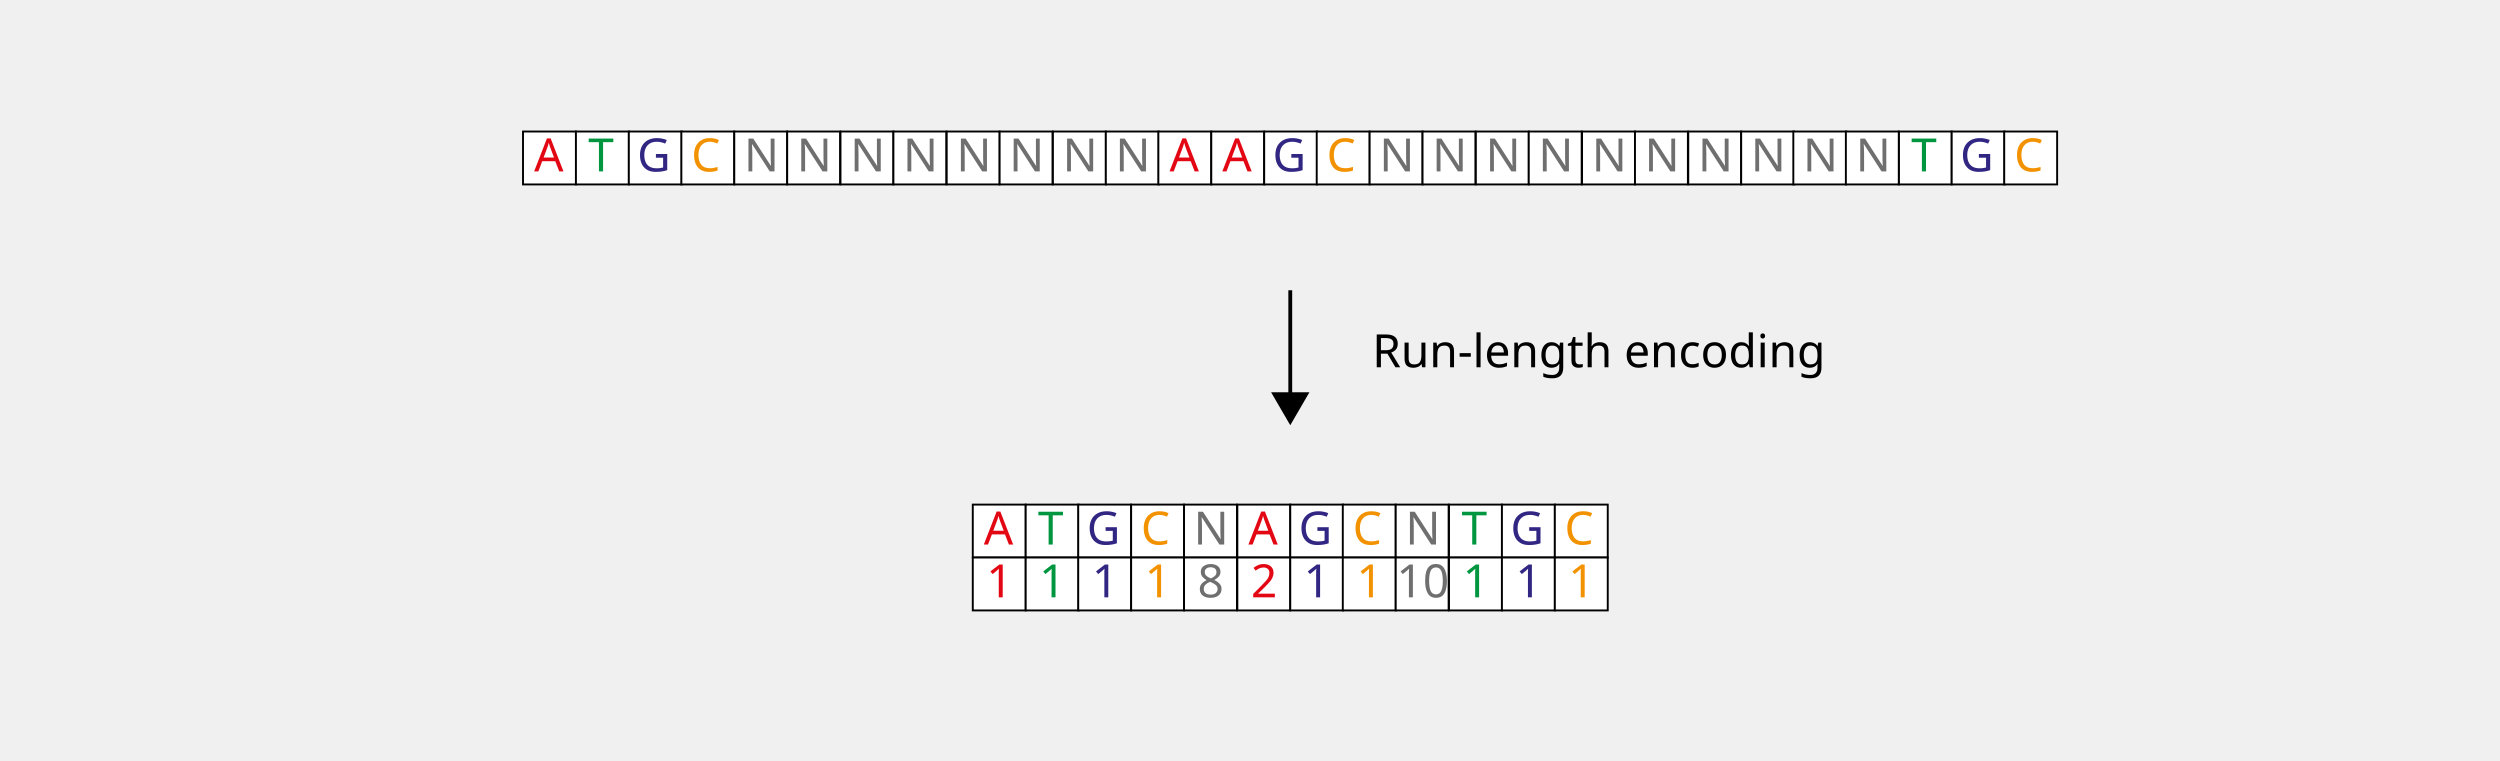
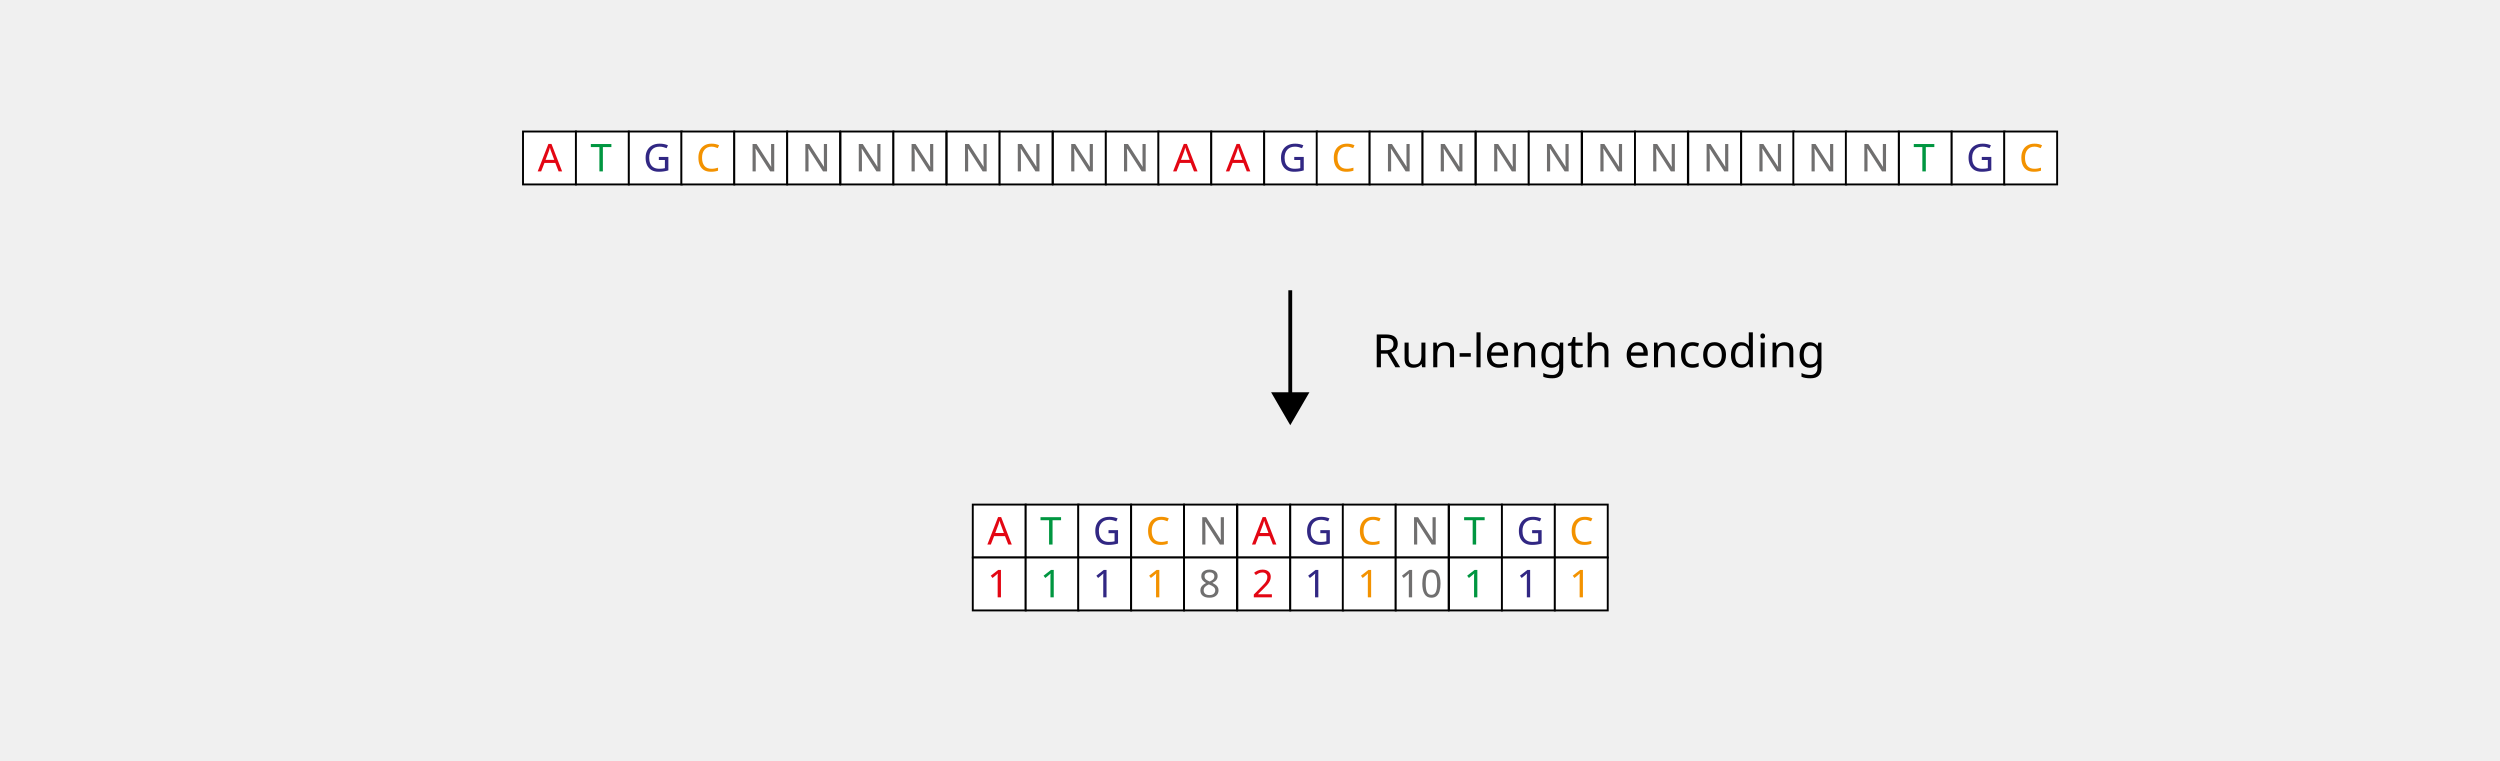
<svg xmlns="http://www.w3.org/2000/svg" version="1.1" id="Layer_1" x="0px" y="0px" viewBox="0 0 652 198.4" style="enable-background:new 0 0 652 198.4;" xml:space="preserve">
  <style type="text/css">
	.st0{font-family:'ArialMT';}
	.st1{font-size:12px;}
	.st2{fill:none;stroke:#000000;stroke-miterlimit:10;}
	.st3{fill:#FFFFFF;stroke:#000000;stroke-width:0.5;stroke-miterlimit:10;}
	.st4{fill:#E30613;}
- 	.st5{fill:#009640;}
- 	.st6{fill:#312783;}
- 	.st7{fill:#F39200;}
- 	.st8{fill:#706F6F;}
+ 	.st5{font-family:'FiraCode-Regular';}
+ 	.st6{font-size:10px;}
+ 	.st7{fill:#009640;}
+ 	.st8{fill:#312783;}
+ 	.st9{fill:#F39200;}
+ 	.st10{fill:#706F6F;}
</style>
  <text transform="matrix(1 0 0 1 357.894 95.7888)" class="st0 st1">Run-length encoding</text>
  <g>
    <g>
      <line class="st2" x1="336.5" y1="75.7" x2="336.5" y2="103.7" />
      <g>
        <polygon points="331.5,102.3 336.5,110.9 341.5,102.3    " />
      </g>
    </g>
  </g>
  <g>
    <rect x="136.4" y="34.3" class="st3" width="13.8" height="13.8" />
-     <text transform="matrix(1 0 0 1 139.302 44.702)" class="st4 st0 st1">A</text>
+     <text transform="matrix(1 0 0 1 140.2273 44.702)" class="st4 st5 st6">A</text>
    <rect x="150.2" y="34.3" class="st3" width="13.8" height="13.8" />
-     <text transform="matrix(1 0 0 1 153.4071 44.702)" class="st5 st0 st1">T</text>
+     <text transform="matrix(1 0 0 1 153.9954 44.702)" class="st7 st5 st6">T</text>
    <rect x="164" y="34.3" class="st3" width="13.8" height="13.8" />
-     <text transform="matrix(1 0 0 1 166.1732 44.702)" class="st6 st0 st1">G</text>
+     <text transform="matrix(1 0 0 1 167.7636 44.702)" class="st8 st5 st6">G</text>
    <rect x="177.7" y="34.3" class="st3" width="13.8" height="13.8" />
-     <text transform="matrix(1 0 0 1 180.2753 44.702)" class="st7 st0 st1">C</text>
+     <text transform="matrix(1 0 0 1 181.5317 44.702)" class="st9 st5 st6">C</text>
    <rect x="191.5" y="34.3" class="st3" width="13.8" height="13.8" />
-     <text transform="matrix(1 0 0 1 194.0434 44.702)" class="st8 st0 st1">N</text>
+     <text transform="matrix(1 0 0 1 195.2998 44.702)" class="st10 st5 st6">N</text>
    <rect x="205.3" y="34.3" class="st3" width="13.8" height="13.8" />
-     <text transform="matrix(1 0 0 1 207.8116 44.702)" class="st8 st0 st1">N</text>
+     <text transform="matrix(1 0 0 1 209.0679 44.702)" class="st10 st5 st6">N</text>
    <rect x="219.2" y="34.3" class="st3" width="13.8" height="13.8" />
-     <text transform="matrix(1 0 0 1 221.7441 44.702)" class="st8 st0 st1">N</text>
+     <text transform="matrix(1 0 0 1 223.0004 44.702)" class="st10 st5 st6">N</text>
    <rect x="233" y="34.3" class="st3" width="13.8" height="13.8" />
-     <text transform="matrix(1 0 0 1 235.5122 44.702)" class="st8 st0 st1">N</text>
+     <text transform="matrix(1 0 0 1 236.7685 44.702)" class="st10 st5 st6">N</text>
    <rect x="246.9" y="34.3" class="st3" width="13.8" height="13.8" />
-     <text transform="matrix(1 0 0 1 249.4447 44.702)" class="st8 st0 st1">N</text>
+     <text transform="matrix(1 0 0 1 250.7011 44.702)" class="st10 st5 st6">N</text>
    <rect x="260.7" y="34.3" class="st3" width="13.8" height="13.8" />
-     <text transform="matrix(1 0 0 1 263.2128 44.702)" class="st8 st0 st1">N</text>
+     <text transform="matrix(1 0 0 1 264.4692 44.702)" class="st10 st5 st6">N</text>
    <rect x="274.6" y="34.3" class="st3" width="13.8" height="13.8" />
-     <text transform="matrix(1 0 0 1 277.1454 44.702)" class="st8 st0 st1">N</text>
+     <text transform="matrix(1 0 0 1 278.4017 44.702)" class="st10 st5 st6">N</text>
    <rect x="288.4" y="34.3" class="st3" width="13.8" height="13.8" />
-     <text transform="matrix(1 0 0 1 290.9135 44.702)" class="st8 st0 st1">N</text>
+     <text transform="matrix(1 0 0 1 292.1698 44.702)" class="st10 st5 st6">N</text>
    <rect x="302.1" y="34.3" class="st3" width="13.8" height="13.8" />
-     <text transform="matrix(1 0 0 1 305.0126 44.702)" class="st4 st0 st1">A</text>
+     <text transform="matrix(1 0 0 1 305.9379 44.702)" class="st4 st5 st6">A</text>
    <rect x="315.9" y="34.3" class="st3" width="13.8" height="13.8" />
-     <text transform="matrix(1 0 0 1 318.7808 44.702)" class="st4 st0 st1">A</text>
+     <text transform="matrix(1 0 0 1 319.7061 44.702)" class="st4 st5 st6">A</text>
    <rect x="329.7" y="34.3" class="st3" width="13.8" height="13.8" />
-     <text transform="matrix(1 0 0 1 331.8838 44.702)" class="st6 st0 st1">G</text>
+     <text transform="matrix(1 0 0 1 333.4742 44.702)" class="st8 st5 st6">G</text>
    <rect x="343.4" y="34.3" class="st3" width="13.8" height="13.8" />
-     <text transform="matrix(1 0 0 1 345.9859 44.702)" class="st7 st0 st1">C</text>
+     <text transform="matrix(1 0 0 1 347.2423 44.702)" class="st9 st5 st6">C</text>
    <rect x="357.2" y="34.3" class="st3" width="13.8" height="13.8" />
-     <text transform="matrix(1 0 0 1 359.7541 44.702)" class="st8 st0 st1">N</text>
+     <text transform="matrix(1 0 0 1 361.0104 44.702)" class="st10 st5 st6">N</text>
    <rect x="371" y="34.3" class="st3" width="13.8" height="13.8" />
-     <text transform="matrix(1 0 0 1 373.5222 44.702)" class="st8 st0 st1">N</text>
+     <text transform="matrix(1 0 0 1 374.7785 44.702)" class="st10 st5 st6">N</text>
    <rect x="384.9" y="34.3" class="st3" width="13.8" height="13.8" />
-     <text transform="matrix(1 0 0 1 387.4547 44.702)" class="st8 st0 st1">N</text>
+     <text transform="matrix(1 0 0 1 388.711 44.702)" class="st10 st5 st6">N</text>
    <rect x="398.7" y="34.3" class="st3" width="13.8" height="13.8" />
-     <text transform="matrix(1 0 0 1 401.2228 44.702)" class="st8 st0 st1">N</text>
+     <text transform="matrix(1 0 0 1 402.4792 44.702)" class="st10 st5 st6">N</text>
    <rect x="412.6" y="34.3" class="st3" width="13.8" height="13.8" />
-     <text transform="matrix(1 0 0 1 415.1554 44.702)" class="st8 st0 st1">N</text>
+     <text transform="matrix(1 0 0 1 416.4117 44.702)" class="st10 st5 st6">N</text>
    <rect x="426.4" y="34.3" class="st3" width="13.8" height="13.8" />
-     <text transform="matrix(1 0 0 1 428.9235 44.702)" class="st8 st0 st1">N</text>
+     <text transform="matrix(1 0 0 1 430.1798 44.702)" class="st10 st5 st6">N</text>
    <rect x="440.3" y="34.3" class="st3" width="13.8" height="13.8" />
-     <text transform="matrix(1 0 0 1 442.856 44.702)" class="st8 st0 st1">N</text>
+     <text transform="matrix(1 0 0 1 444.1124 44.702)" class="st10 st5 st6">N</text>
    <rect x="454.1" y="34.3" class="st3" width="13.8" height="13.8" />
-     <text transform="matrix(1 0 0 1 456.6241 44.702)" class="st8 st0 st1">N</text>
+     <text transform="matrix(1 0 0 1 457.8805 44.702)" class="st10 st5 st6">N</text>
    <rect x="495.2" y="34.3" class="st3" width="13.8" height="13.8" />
-     <text transform="matrix(1 0 0 1 498.4316 44.702)" class="st5 st0 st1">T</text>
+     <text transform="matrix(1 0 0 1 499.02 44.702)" class="st7 st5 st6">T</text>
    <rect x="509" y="34.3" class="st3" width="13.8" height="13.8" />
-     <text transform="matrix(1 0 0 1 511.1978 44.702)" class="st6 st0 st1">G</text>
+     <text transform="matrix(1 0 0 1 512.7881 44.702)" class="st8 st5 st6">G</text>
    <rect x="522.7" y="34.3" class="st3" width="13.8" height="13.8" />
-     <text transform="matrix(1 0 0 1 525.2999 44.702)" class="st7 st0 st1">C</text>
+     <text transform="matrix(1 0 0 1 526.5562 44.702)" class="st9 st5 st6">C</text>
    <rect x="467.7" y="34.3" class="st3" width="13.8" height="13.8" />
-     <text transform="matrix(1 0 0 1 470.2274 44.702)" class="st8 st0 st1">N</text>
+     <text transform="matrix(1 0 0 1 471.4838 44.702)" class="st10 st5 st6">N</text>
    <rect x="481.4" y="34.3" class="st3" width="13.8" height="13.8" />
-     <text transform="matrix(1 0 0 1 483.9955 44.702)" class="st8 st0 st1">N</text>
+     <text transform="matrix(1 0 0 1 485.2519 44.702)" class="st10 st5 st6">N</text>
  </g>
  <g>
    <rect x="253.7" y="131.6" class="st3" width="13.8" height="13.8" />
-     <text transform="matrix(1 0 0 1 256.5774 142.0193)" class="st4 st0 st1">A</text>
+     <text transform="matrix(1 0 0 1 257.5027 142.0193)" class="st4 st5 st6">A</text>
    <rect x="267.5" y="131.6" class="st3" width="13.8" height="13.8" />
-     <text transform="matrix(1 0 0 1 270.6824 142.0193)" class="st5 st0 st1">T</text>
+     <text transform="matrix(1 0 0 1 271.2708 142.0193)" class="st7 st5 st6">T</text>
    <rect x="281.2" y="131.6" class="st3" width="13.8" height="13.8" />
-     <text transform="matrix(1 0 0 1 283.4486 142.0193)" class="st6 st0 st1">G</text>
+     <text transform="matrix(1 0 0 1 285.0389 142.0193)" class="st8 st5 st6">G</text>
    <rect x="295" y="131.6" class="st3" width="13.8" height="13.8" />
-     <text transform="matrix(1 0 0 1 297.5507 142.0193)" class="st7 st0 st1">C</text>
+     <text transform="matrix(1 0 0 1 298.8071 142.0193)" class="st9 st5 st6">C</text>
    <rect x="308.8" y="131.6" class="st3" width="13.8" height="13.8" />
-     <text transform="matrix(1 0 0 1 311.3188 142.0193)" class="st8 st0 st1">N</text>
+     <text transform="matrix(1 0 0 1 312.5752 142.0193)" class="st10 st5 st6">N</text>
    <rect x="322.7" y="131.6" class="st3" width="13.8" height="13.8" />
-     <text transform="matrix(1 0 0 1 325.5824 142.0193)" class="st4 st0 st1">A</text>
+     <text transform="matrix(1 0 0 1 326.5077 142.0193)" class="st4 st5 st6">A</text>
    <rect x="336.5" y="131.6" class="st3" width="13.8" height="13.8" />
-     <text transform="matrix(1 0 0 1 338.685 142.0193)" class="st6 st0 st1">G</text>
+     <text transform="matrix(1 0 0 1 340.2754 142.0193)" class="st8 st5 st6">G</text>
    <rect x="350.2" y="131.6" class="st3" width="13.8" height="13.8" />
-     <text transform="matrix(1 0 0 1 352.7871 142.0193)" class="st7 st0 st1">C</text>
+     <text transform="matrix(1 0 0 1 354.0435 142.0193)" class="st9 st5 st6">C</text>
    <rect x="364" y="131.6" class="st3" width="13.8" height="13.8" />
-     <text transform="matrix(1 0 0 1 366.5553 142.0193)" class="st8 st0 st1">N</text>
+     <text transform="matrix(1 0 0 1 367.8116 142.0193)" class="st10 st5 st6">N</text>
    <rect x="253.7" y="145.4" class="st3" width="13.8" height="13.8" />
-     <text transform="matrix(1 0 0 1 257.2425 155.7875)" class="st4 st0 st1">1</text>
+     <text transform="matrix(1 0 0 1 257.5027 155.7875)" class="st4 st5 st6">1</text>
    <rect x="267.5" y="145.4" class="st3" width="13.8" height="13.8" />
-     <text transform="matrix(1 0 0 1 271.0106 155.7875)" class="st5 st0 st1">1</text>
+     <text transform="matrix(1 0 0 1 271.2708 155.7875)" class="st7 st5 st6">1</text>
    <rect x="281.2" y="145.4" class="st3" width="13.8" height="13.8" />
-     <text transform="matrix(1 0 0 1 284.7787 155.7875)" class="st6 st0 st1">1</text>
+     <text transform="matrix(1 0 0 1 285.0389 155.7875)" class="st8 st5 st6">1</text>
    <rect x="295" y="145.4" class="st3" width="13.8" height="13.8" />
-     <text transform="matrix(1 0 0 1 298.5468 155.7875)" class="st7 st0 st1">1</text>
+     <text transform="matrix(1 0 0 1 298.807 155.7875)" class="st9 st5 st6">1</text>
    <rect x="308.8" y="145.4" class="st3" width="13.8" height="13.8" />
-     <text transform="matrix(1 0 0 1 312.3149 155.7875)" class="st8 st0 st1">8</text>
+     <text transform="matrix(1 0 0 1 312.5752 155.7875)" class="st10 st5 st6">8</text>
    <rect x="322.7" y="145.4" class="st3" width="13.8" height="13.8" />
-     <text transform="matrix(1 0 0 1 326.2474 155.7875)" class="st4 st0 st1">2</text>
+     <text transform="matrix(1 0 0 1 326.5077 155.7875)" class="st4 st5 st6">2</text>
    <rect x="336.5" y="145.4" class="st3" width="13.8" height="13.8" />
-     <text transform="matrix(1 0 0 1 340.0151 155.7875)" class="st6 st0 st1">1</text>
+     <text transform="matrix(1 0 0 1 340.2754 155.7875)" class="st8 st5 st6">1</text>
    <rect x="350.2" y="145.4" class="st3" width="13.8" height="13.8" />
-     <text transform="matrix(1 0 0 1 353.7832 155.7875)" class="st7 st0 st1">1</text>
+     <text transform="matrix(1 0 0 1 354.0435 155.7875)" class="st9 st5 st6">1</text>
    <rect x="364" y="145.4" class="st3" width="13.8" height="13.8" />
-     <text transform="matrix(1 0 0 1 364.2144 155.7875)" class="st8 st0 st1">10</text>
+     <text transform="matrix(1 0 0 1 364.7345 155.7875)" class="st10 st5 st6">10</text>
    <rect x="377.9" y="131.6" class="st3" width="13.8" height="13.8" />
-     <text transform="matrix(1 0 0 1 381.1562 142.0193)" class="st5 st0 st1">T</text>
+     <text transform="matrix(1 0 0 1 381.7446 142.0193)" class="st7 st5 st6">T</text>
    <rect x="391.7" y="131.6" class="st3" width="13.8" height="13.8" />
-     <text transform="matrix(1 0 0 1 393.9224 142.0193)" class="st6 st0 st1">G</text>
+     <text transform="matrix(1 0 0 1 395.5127 142.0193)" class="st8 st5 st6">G</text>
    <rect x="405.5" y="131.6" class="st3" width="13.8" height="13.8" />
-     <text transform="matrix(1 0 0 1 408.0245 142.0193)" class="st7 st0 st1">C</text>
+     <text transform="matrix(1 0 0 1 409.2808 142.0193)" class="st9 st5 st6">C</text>
    <rect x="377.9" y="145.4" class="st3" width="13.8" height="13.8" />
-     <text transform="matrix(1 0 0 1 381.4843 155.7875)" class="st5 st0 st1">1</text>
+     <text transform="matrix(1 0 0 1 381.7446 155.7875)" class="st7 st5 st6">1</text>
    <rect x="391.7" y="145.4" class="st3" width="13.8" height="13.8" />
-     <text transform="matrix(1 0 0 1 395.2524 155.7875)" class="st6 st0 st1">1</text>
+     <text transform="matrix(1 0 0 1 395.5127 155.7875)" class="st8 st5 st6">1</text>
    <rect x="405.5" y="145.4" class="st3" width="13.8" height="13.8" />
-     <text transform="matrix(1 0 0 1 409.0205 155.7875)" class="st7 st0 st1">1</text>
+     <text transform="matrix(1 0 0 1 409.2808 155.7875)" class="st9 st5 st6">1</text>
  </g>
</svg>
